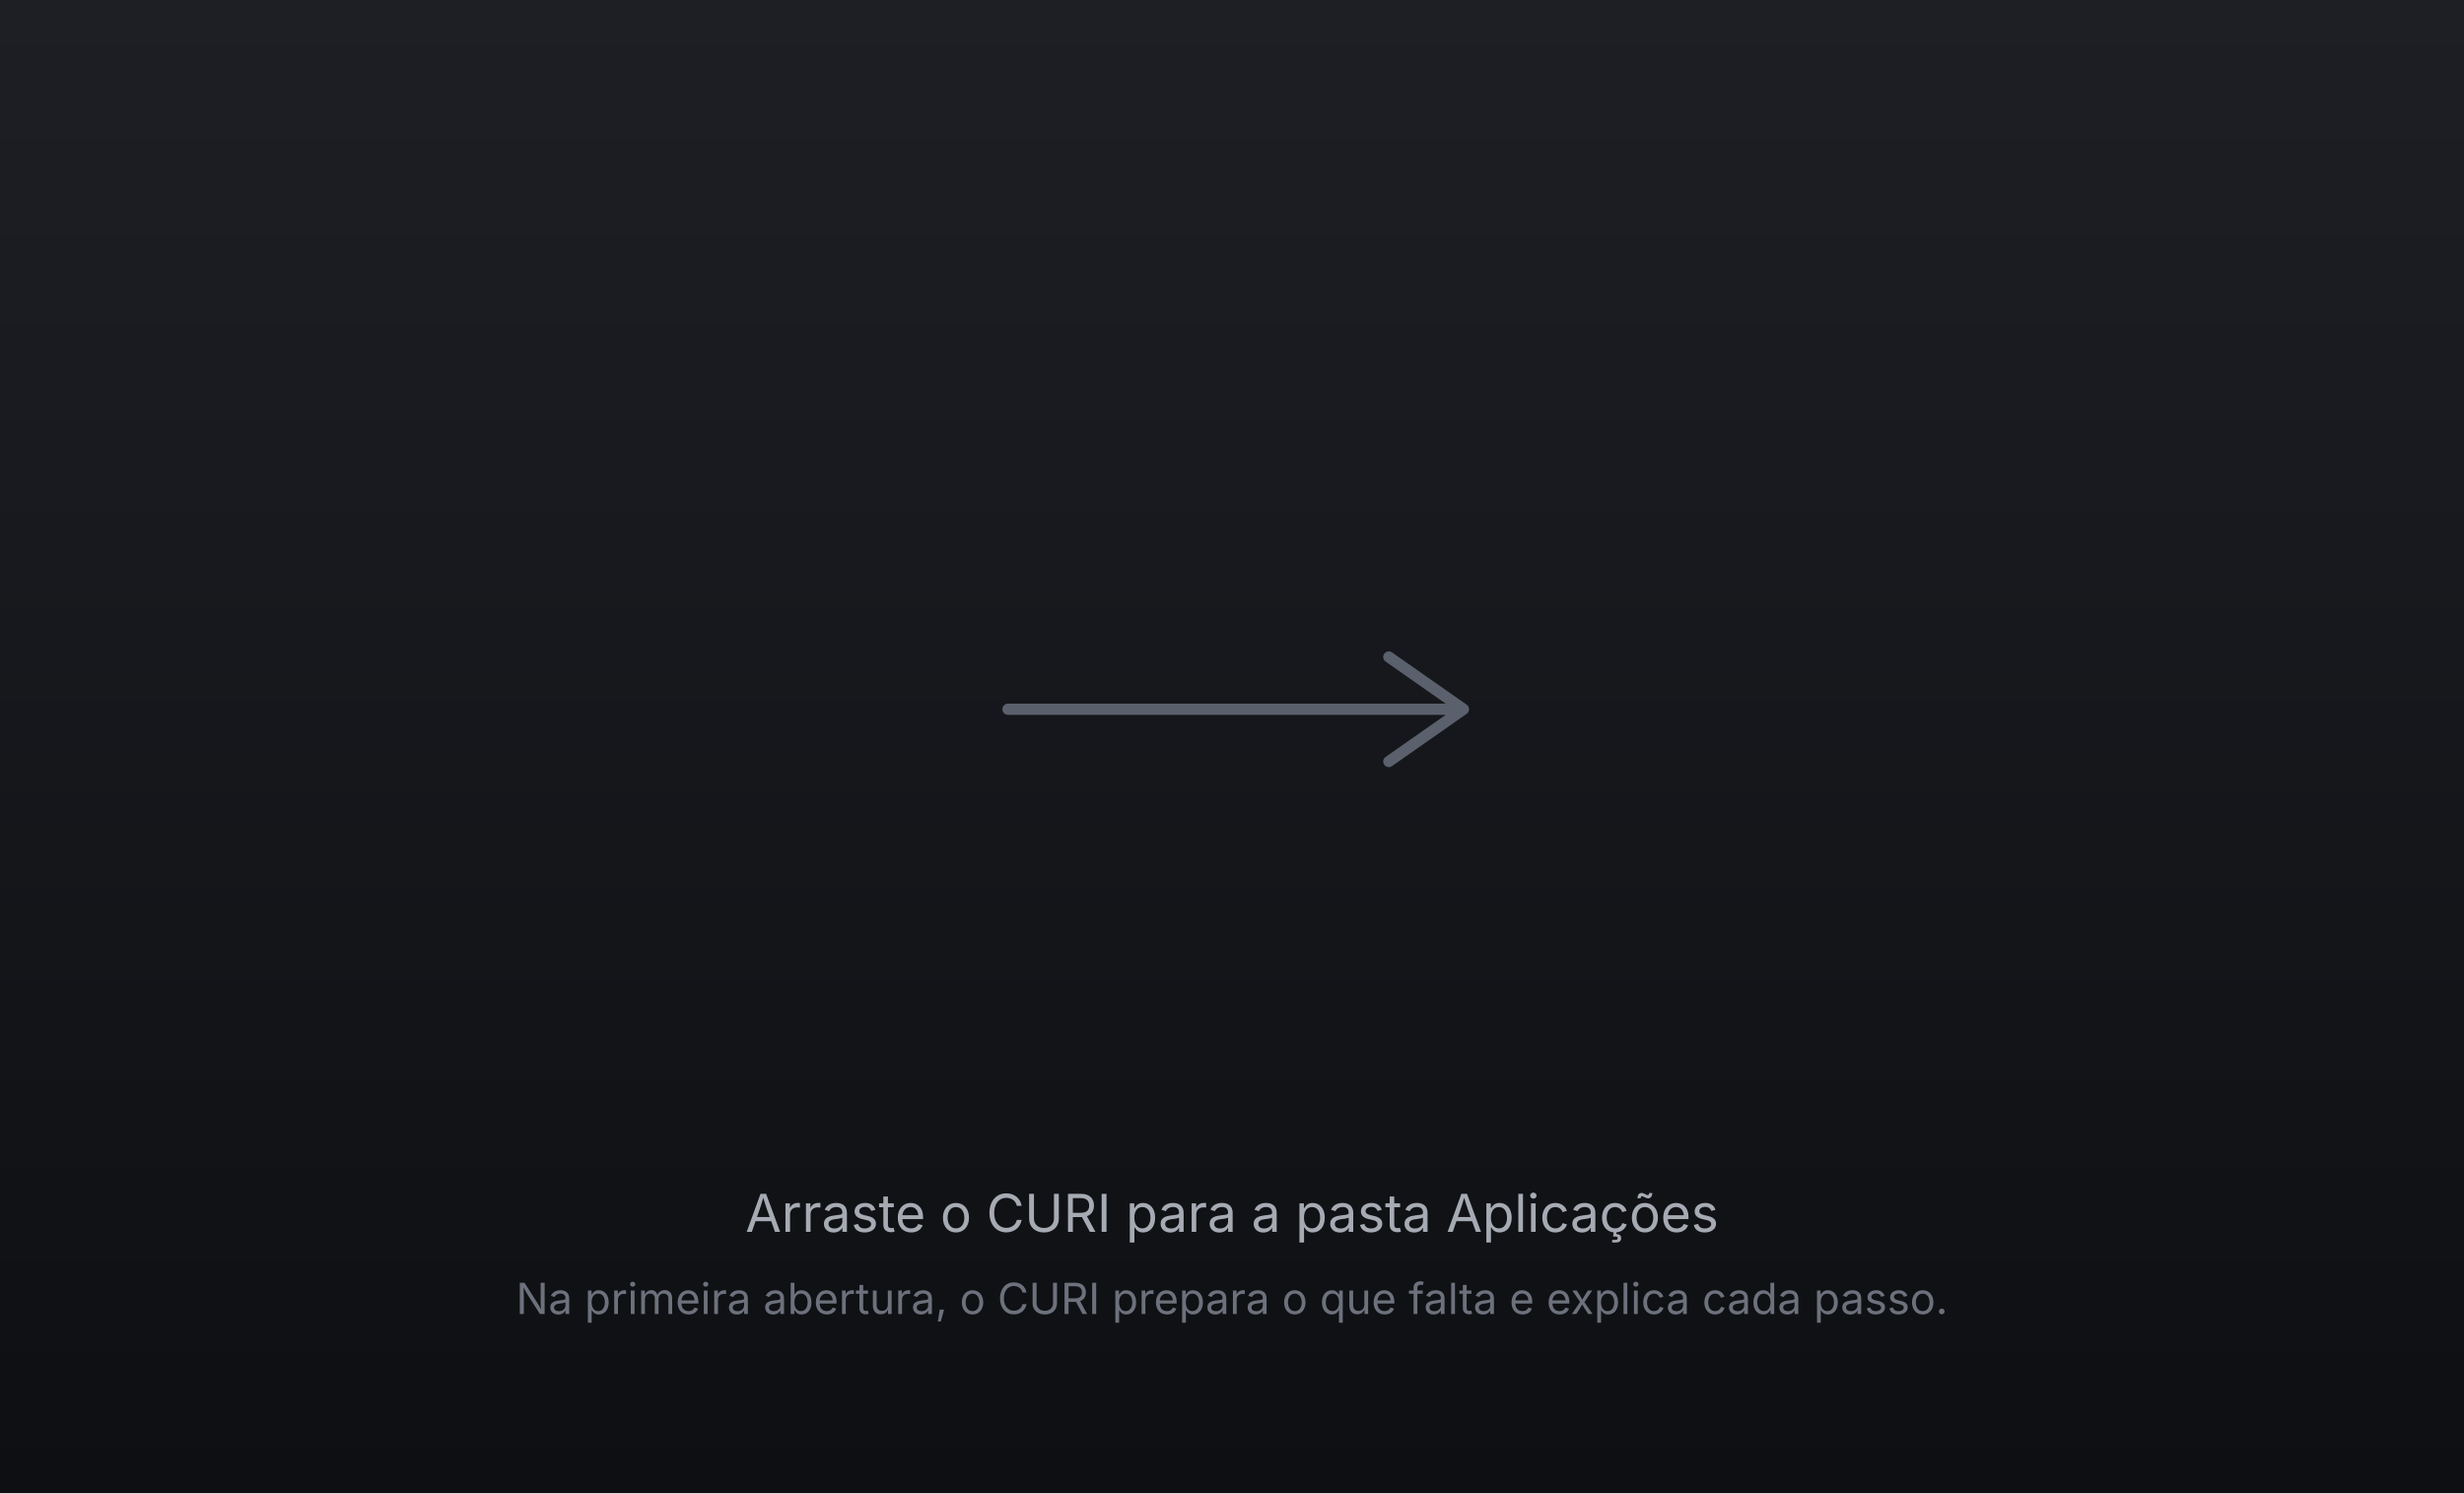
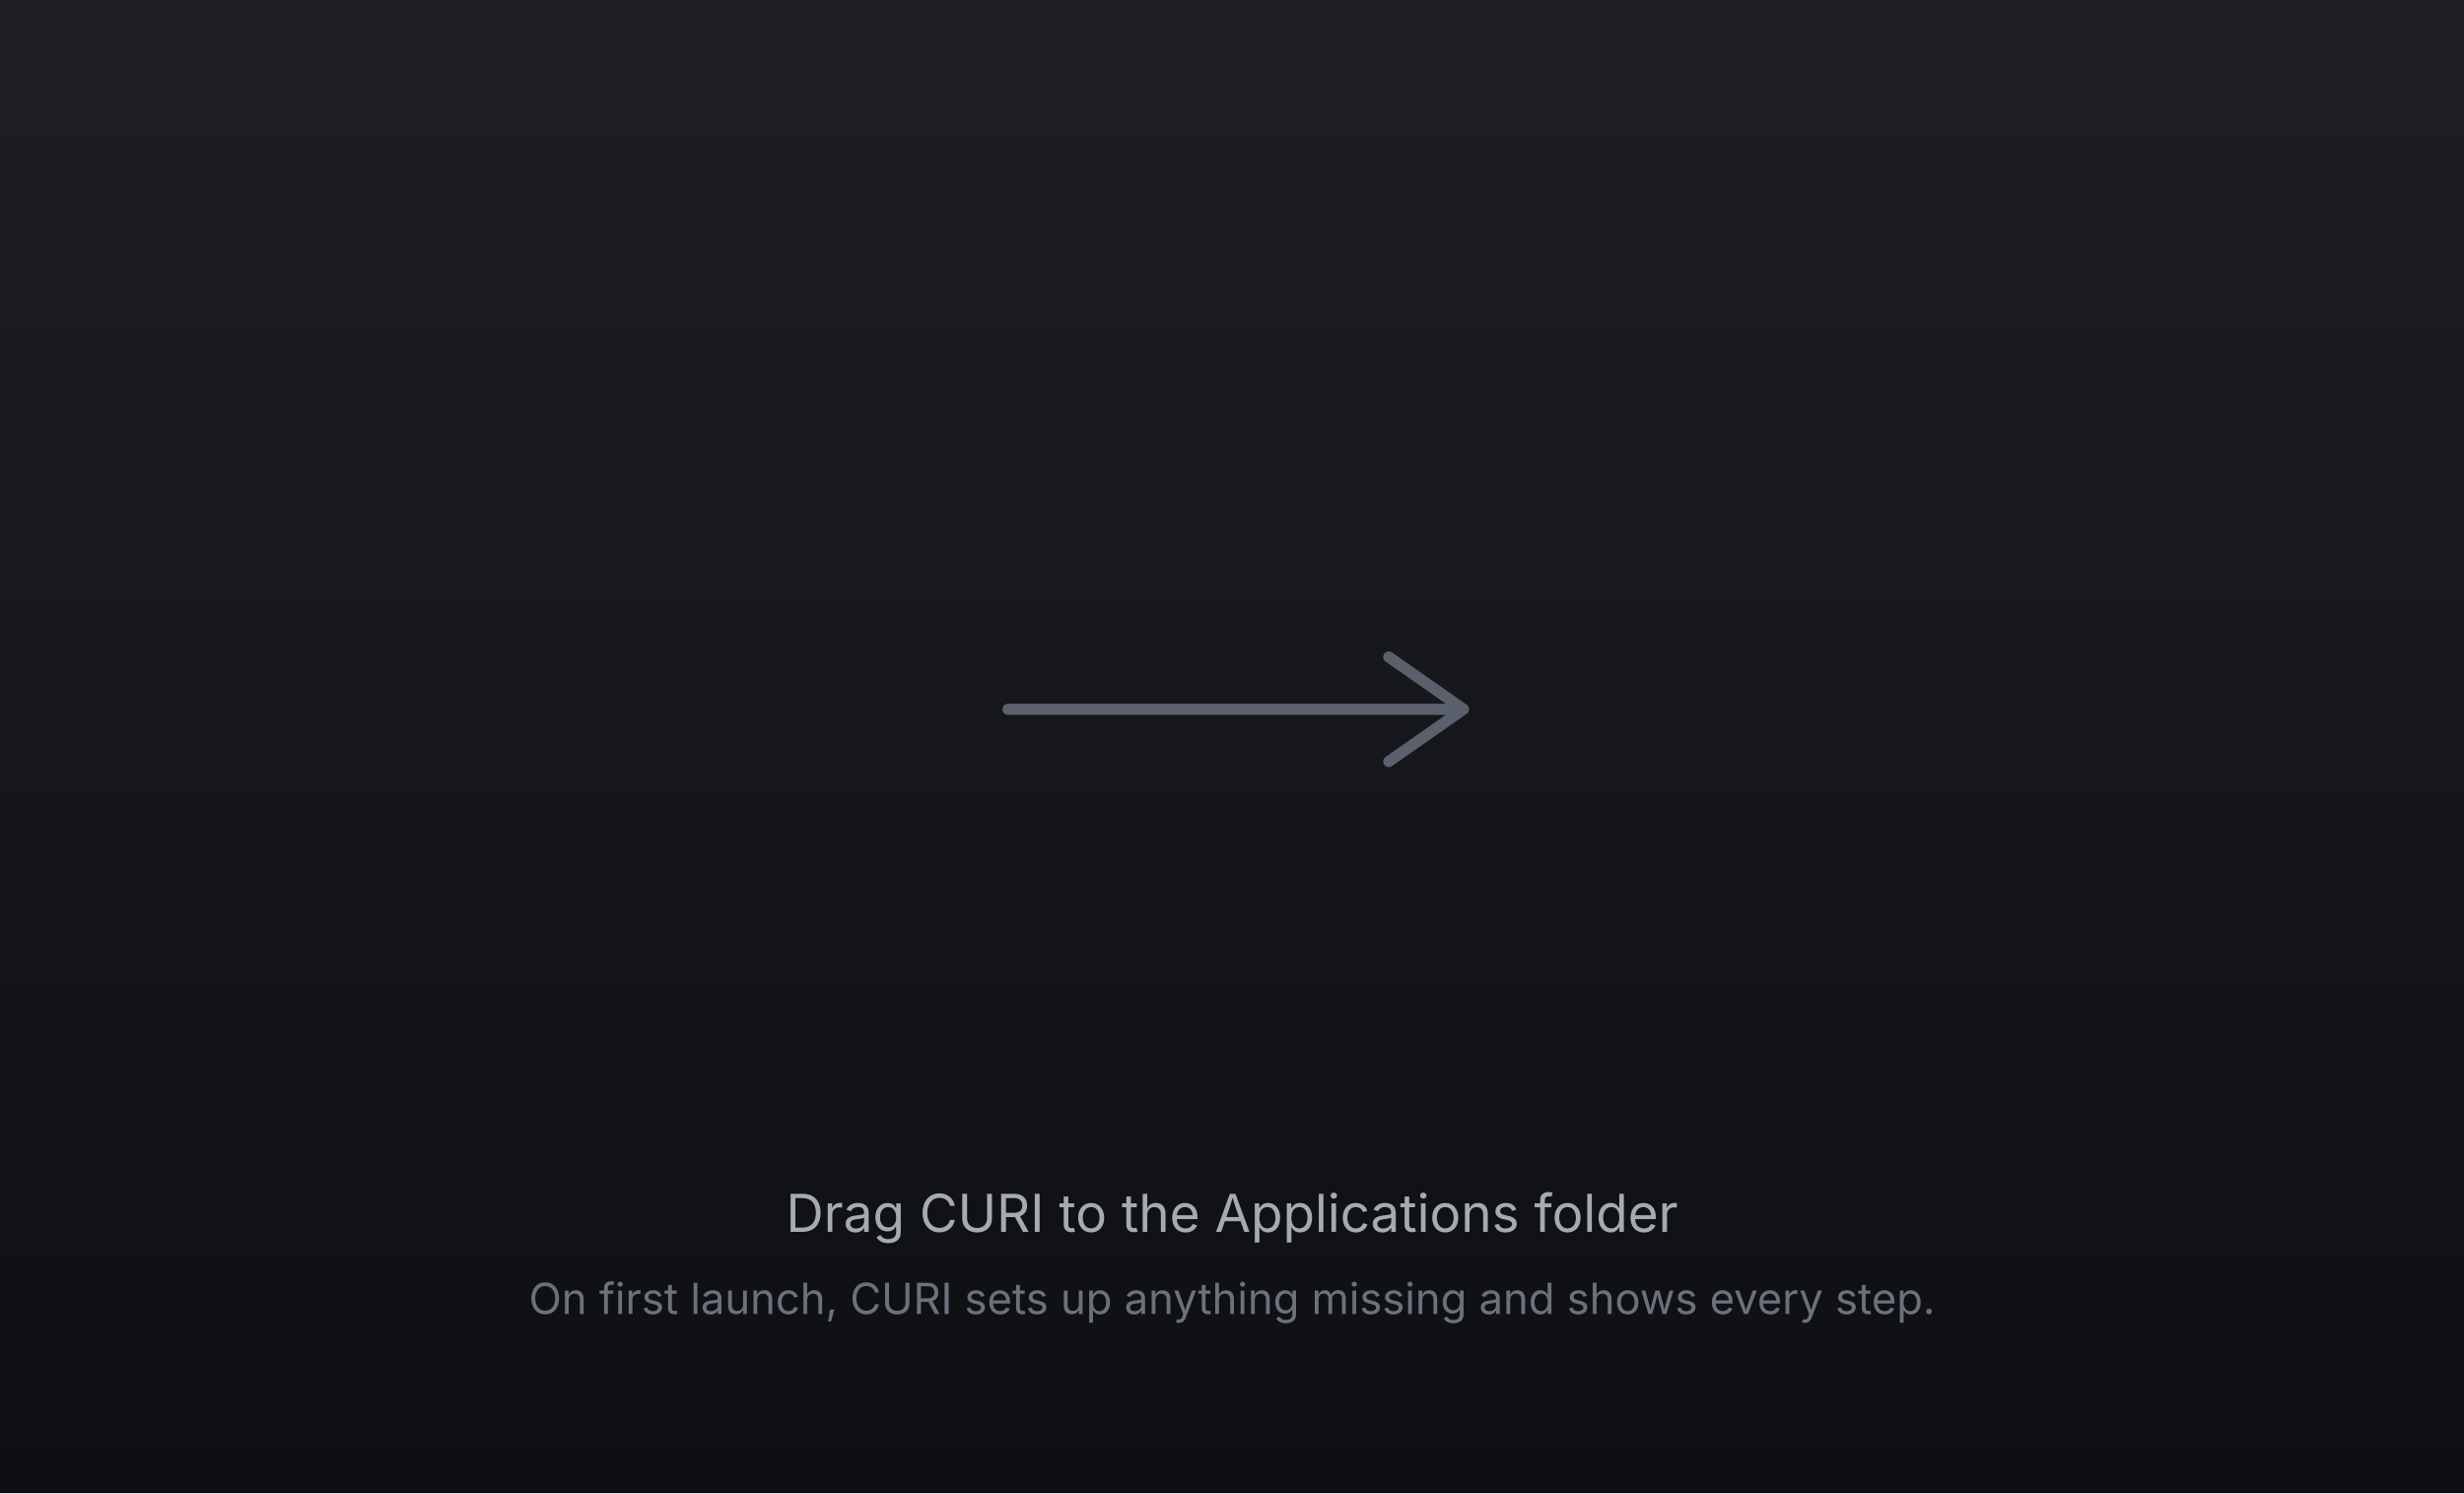
<svg xmlns="http://www.w3.org/2000/svg" width="1320" height="800" viewBox="0 0 1320 800" role="img" aria-label="CURI">
  <defs>
    <linearGradient id="bg" x1="0" y1="0" x2="0" y2="800" gradientUnits="userSpaceOnUse">
      <stop offset="0" stop-color="#1d1f25" />
      <stop offset="1" stop-color="#0e0f12" />
    </linearGradient>
  </defs>
  <rect width="1320" height="800" fill="url(#bg)" />
  <path d="M540 380 H780 M744 352 L784 380 L744 408" fill="none" stroke="#5a606c" stroke-width="6" stroke-linecap="round" stroke-linejoin="round" />
-   <text x="660" y="660" text-anchor="middle" fill="#a6aab3" font-family="-apple-system, 'SF Pro Text', sans-serif" font-size="28">Arraste o CURI para a pasta Aplicações</text>
-   <text x="660" y="704" text-anchor="middle" fill="#6c717c" font-family="-apple-system, 'SF Pro Text', sans-serif" font-size="23">Na primeira abertura, o CURI prepara o que falta e explica cada passo.</text>
+   <text x="660" y="660" text-anchor="middle" fill="#a6aab3" font-family="-apple-system, 'SF Pro Text', sans-serif" font-size="28">Drag CURI to the Applications folder</text>
+   <text x="660" y="704" text-anchor="middle" fill="#6c717c" font-family="-apple-system, 'SF Pro Text', sans-serif" font-size="23">On first launch, CURI sets up anything missing and shows every step.</text>
</svg>
